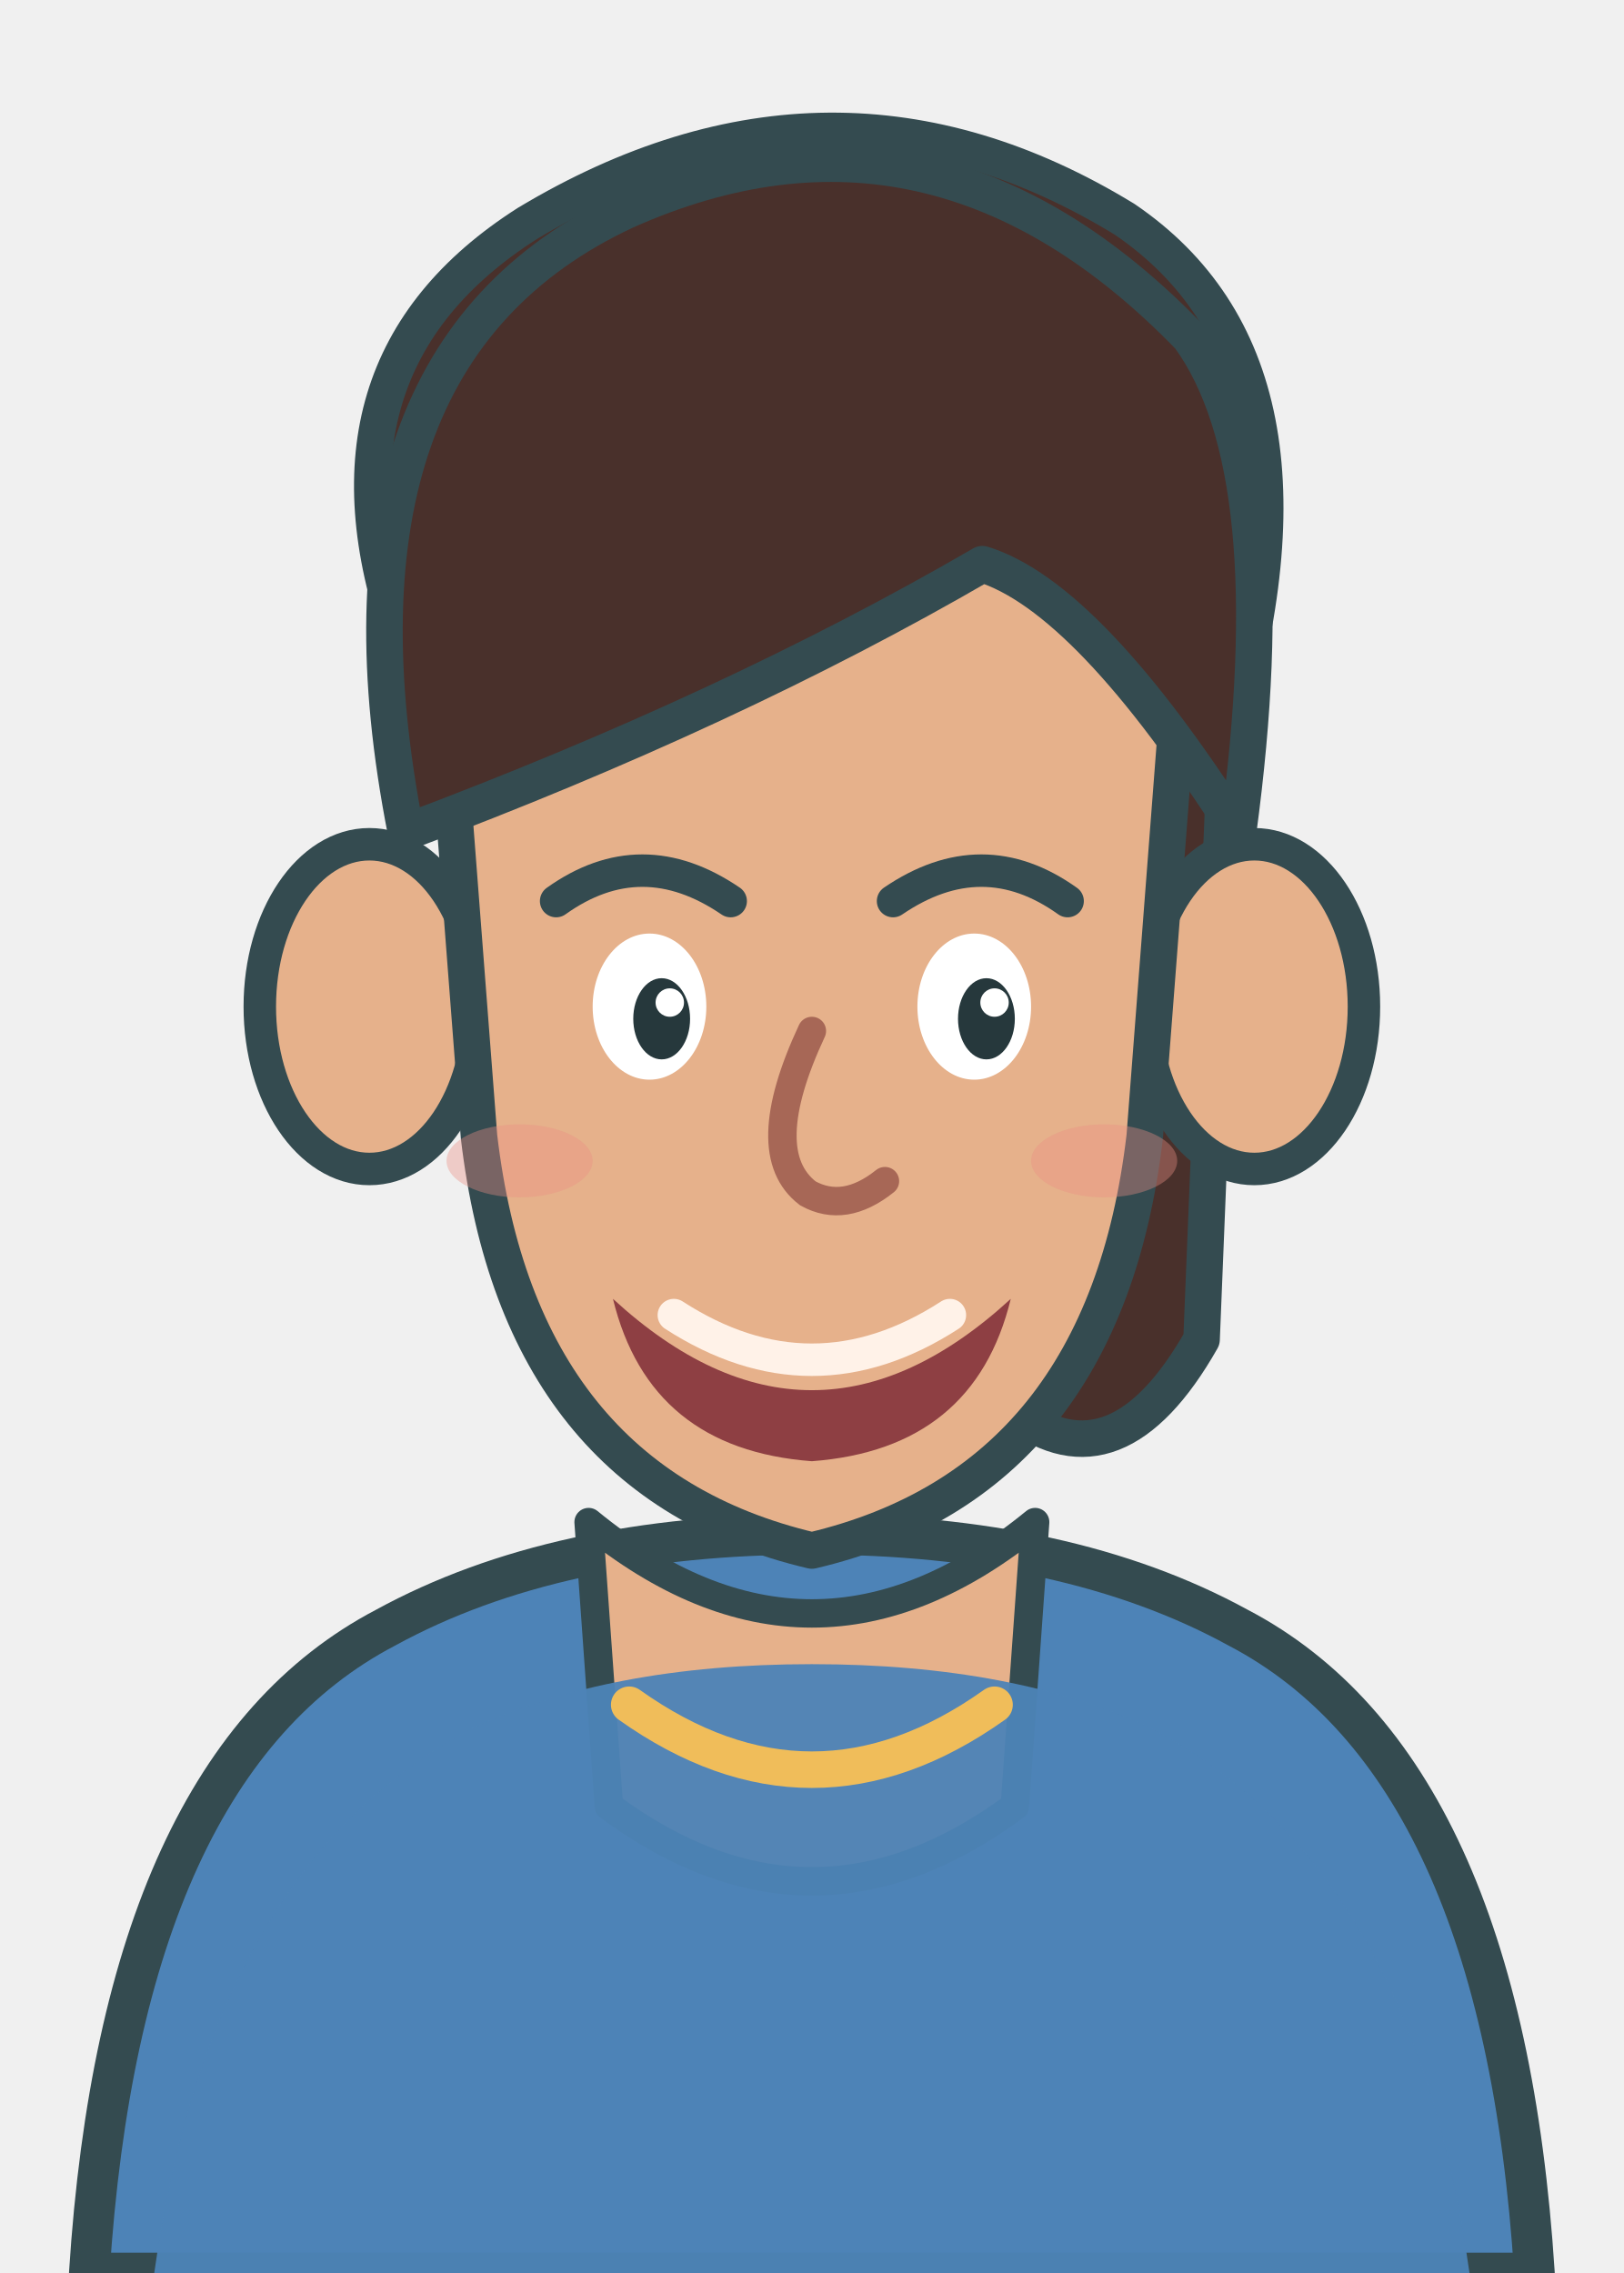
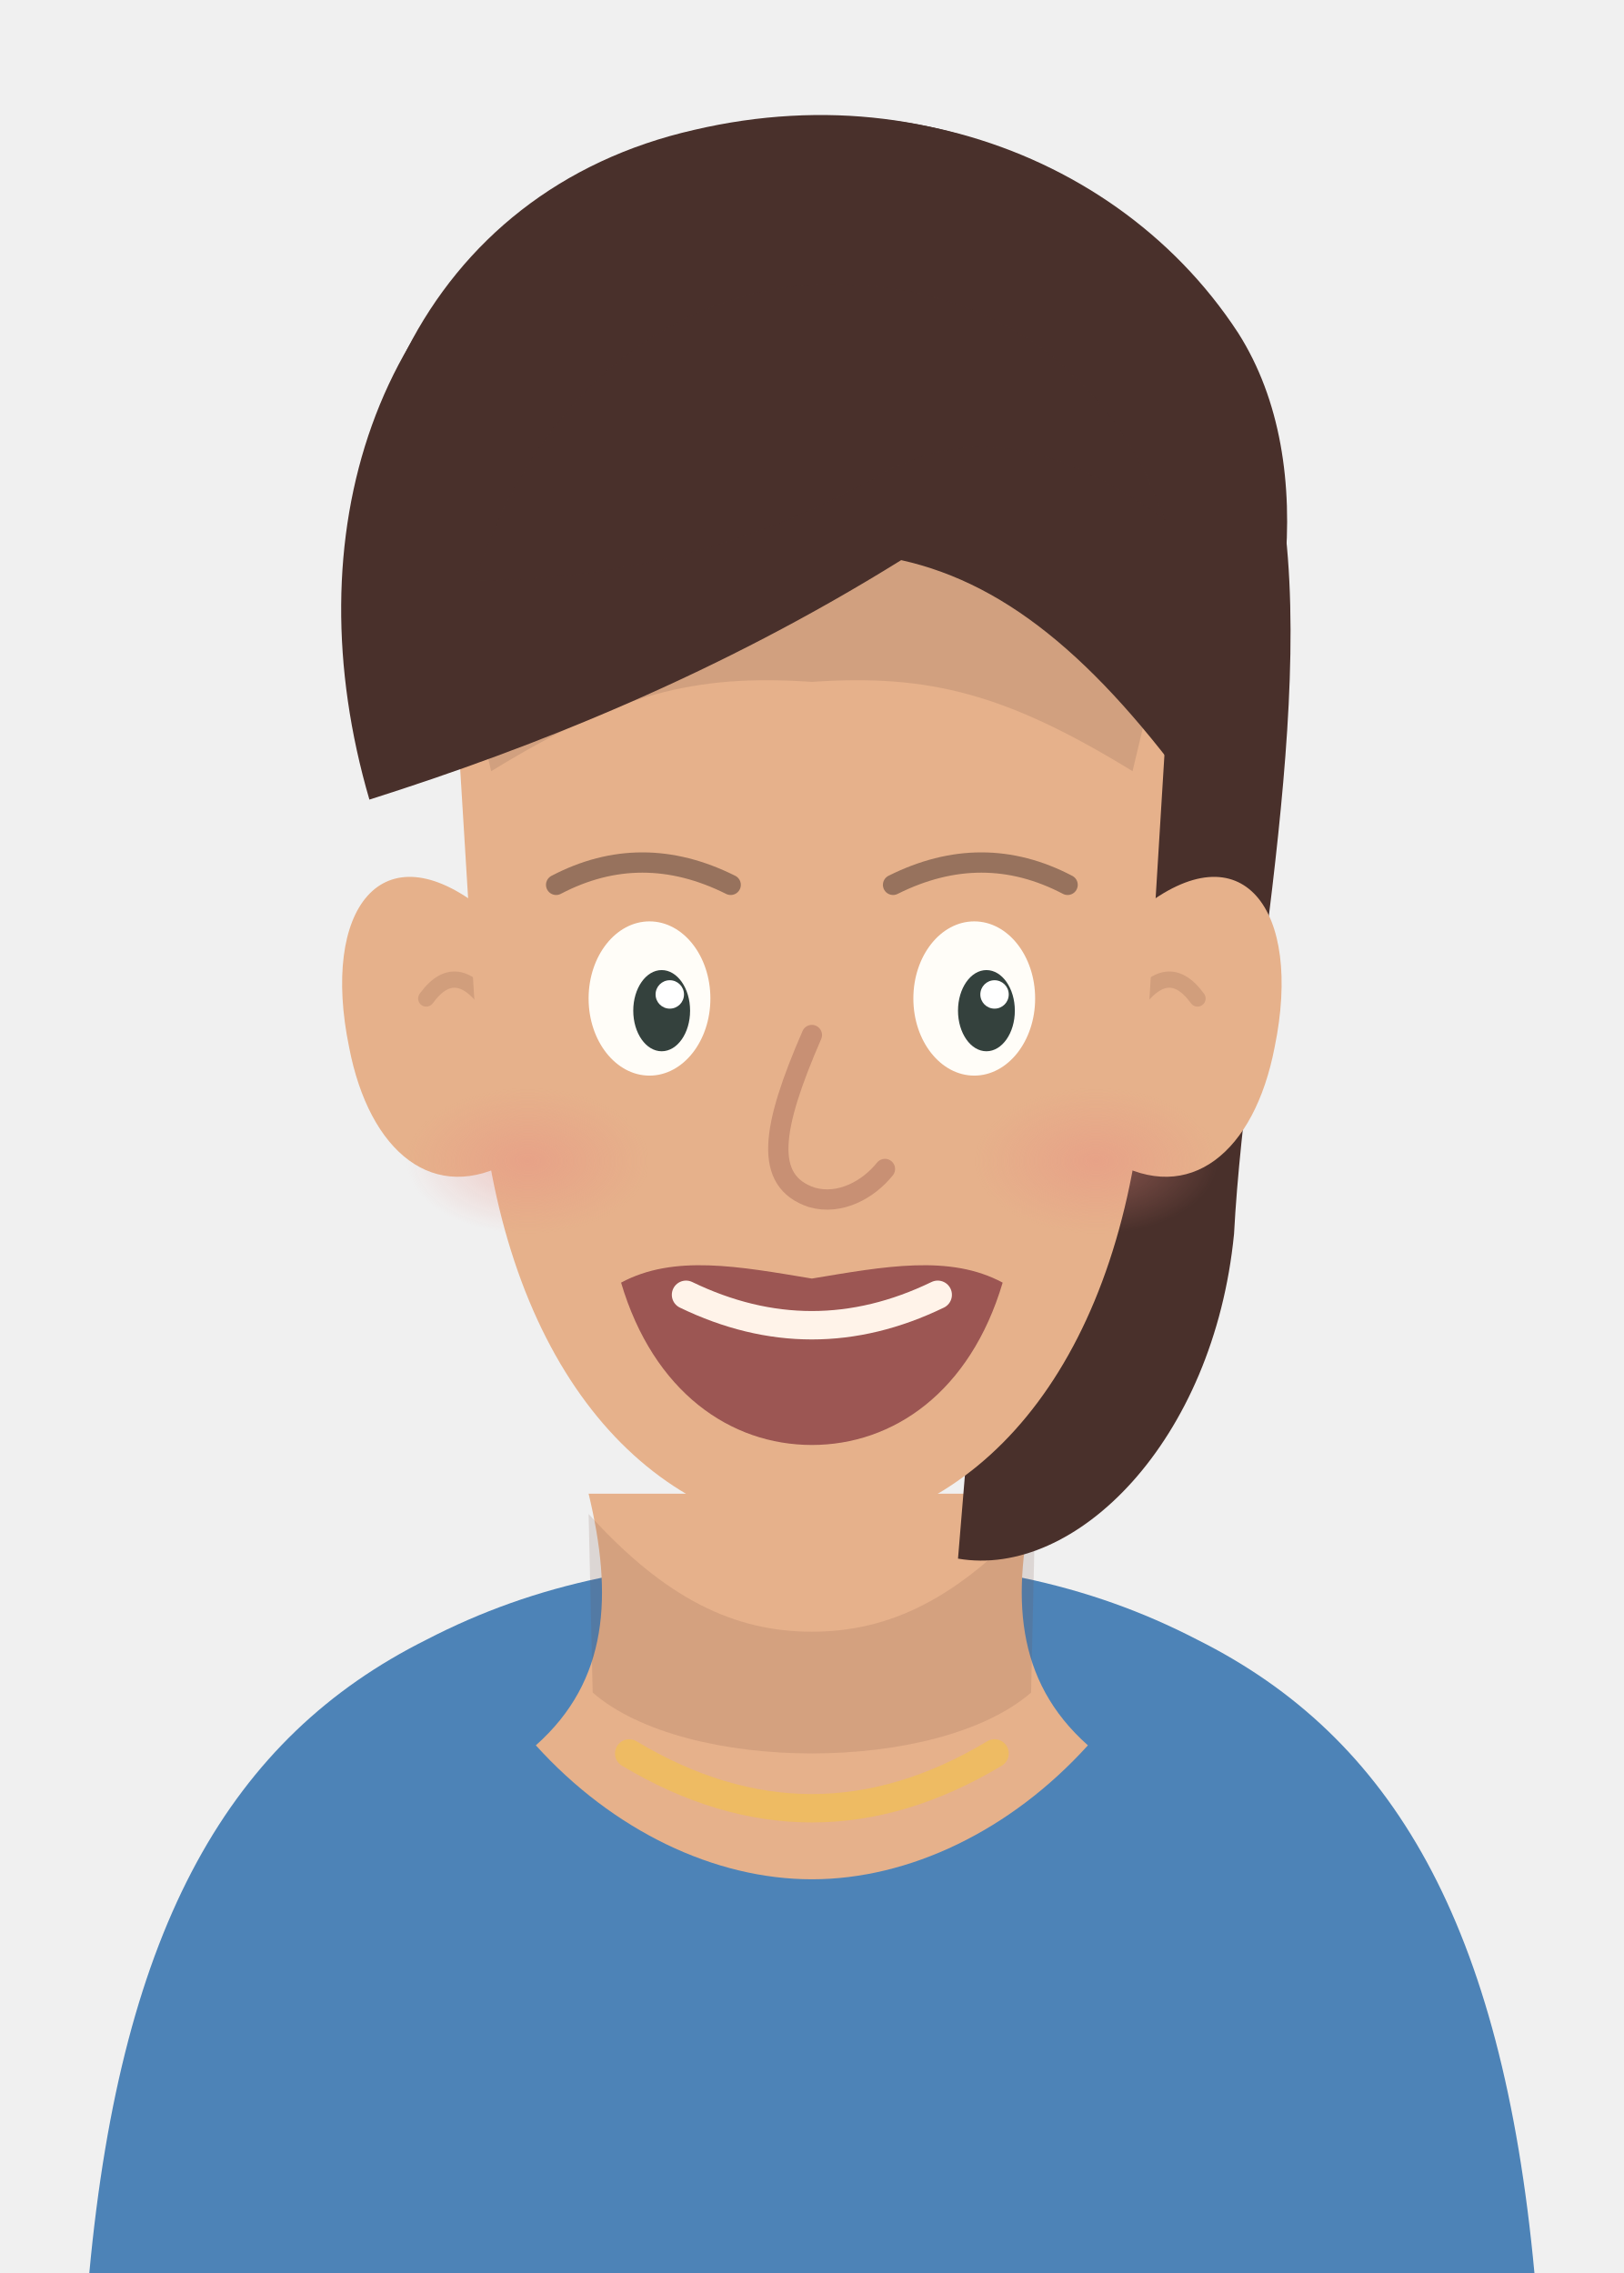
<svg xmlns="http://www.w3.org/2000/svg" viewBox="0 0 400 560" role="img" aria-labelledby="title desc">
  <defs>
-     <linearGradient id="skin" x1="0" y1="0" x2=".2" y2="1">
+     <linearGradient id="skin" x1="0" y1="0" x2=".15" y2="1">
      <stop stop-color="#e6b18b" />
+       <stop offset=".58" stop-color="#e6b18b" />
      <stop offset="1" stop-color="#e6b18b" />
    </linearGradient>
-     <linearGradient id="shirt" x1="0" y1="0" x2="1" y2="1">
+     <linearGradient id="shirt" x1="0" y1="0" x2="0" y2="1">
      <stop stop-color="#4d83b7" />
      <stop offset="1" stop-color="#4d83b7" />
    </linearGradient>
-     <filter id="soft">
-       <feGaussianBlur stdDeviation="2" />
+     <linearGradient id="hair" x1="0" y1="0" x2=".3" y2="1">
+       <stop stop-color="#49302b" />
+       <stop offset="1" stop-color="#49302b" />
+     </linearGradient>
+     <radialGradient id="cheek">
+       <stop stop-color="#e98e83" stop-opacity=".42" />
+       <stop offset="1" stop-color="#e98e83" stop-opacity="0" />
+     </radialGradient>
+     <filter id="softShadow" x="-30%" y="-30%" width="160%" height="170%">
+       <feGaussianBlur stdDeviation="7" />
    </filter>
  </defs>
-   <path d="M22 560 Q30 435 95 401 Q137 378 200 378 Q263 378 305 401 Q370 435 378 560Z" fill="url(#shirt)" stroke="#344b50" stroke-width="10" stroke-linejoin="round" />
-   <path d="M145 375 Q200 420 255 375 L250 445 Q200 482 150 445Z" fill="#e6b18b" stroke="#344b50" stroke-width="7" stroke-linejoin="round" />
-   <path d="M38 560 Q52 460 116 426 Q150 410 200 410 Q250 410 284 426 Q348 460 362 560Z" fill="#4d83b7" opacity=".95" />
-   <path d="M155 420 Q200 452 245 420" fill="none" stroke="#f0bd5a" stroke-width="9" stroke-linecap="round" />
-   <path d="M99 158 Q75 90 130 55 Q205 10 277 54 Q330 90 302 182 L296 330 Q275 367 250 348 L252 178Z" fill="#49302b" stroke="#344b50" stroke-width="9" stroke-linejoin="round" />
-   <ellipse cx="91" cy="248" rx="27" ry="40" fill="#e6b18b" stroke="#344b50" stroke-width="8" />
-   <ellipse cx="309" cy="248" rx="27" ry="40" fill="#e6b18b" stroke="#344b50" stroke-width="8" />
-   <path d="M108 150 Q112 91 200 88 Q288 91 292 150 L282 280 Q272 365 200 382 Q128 365 118 280Z" fill="url(#skin)" stroke="#344b50" stroke-width="9" stroke-linejoin="round" />
-   <path d="M100 205 Q77 88 154 52 Q230 18 293 83 Q317 116 305 205 Q268 147 242 139 Q180 175 100 205Z" fill="#49302b" stroke="#344b50" stroke-width="9" stroke-linejoin="round" />
-   <path d="M137 222 Q158 207 180 222 M220 222 Q242 207 263 222" fill="none" stroke="#344b50" stroke-width="8" stroke-linecap="round" />
-   <ellipse cx="160" cy="248" rx="14" ry="18" fill="#fff" />
-   <ellipse cx="240" cy="248" rx="14" ry="18" fill="#fff" />
-   <ellipse cx="163" cy="251" rx="7" ry="10" fill="#26383c" />
-   <ellipse cx="243" cy="251" rx="7" ry="10" fill="#26383c" />
-   <circle cx="165" cy="247" r="3.5" fill="#fff" />
-   <circle cx="245" cy="247" r="3.5" fill="#fff" />
-   <path d="M200 254 Q186 284 199 294 Q208 299 218 291" fill="none" stroke="#a76756" stroke-width="7" stroke-linecap="round" />
-   <path d="M151 320 Q200 365 249 320 Q240 357 200 360 Q160 357 151 320Z" fill="#8e3f43" />
-   <path d="M166 324 Q200 346 234 324" fill="none" stroke="#fff2e8" stroke-width="8" stroke-linecap="round" />
-   <ellipse cx="128" cy="286" rx="18" ry="9" fill="#e98f83" opacity=".38" />
-   <ellipse cx="272" cy="286" rx="18" ry="9" fill="#e98f83" opacity=".38" />
+   <ellipse cx="200" cy="550" rx="145" ry="13" fill="#263b38" opacity=".12" filter="url(#softShadow)" />
+   <path d="M22 560 C30 474 57 428 105 404 C132 390 161 384 200 384 C239 384 268 390 295 404 C343 428 370 474 378 560Z" fill="url(#shirt)" />
+   <path d="M145 368 C151 393 150 414 132 430 C151 451 176 463 200 463 C224 463 249 451 268 430 C250 414 249 393 255 368Z" fill="#e6b18b" />
+   <path d="M145 373 C164 394 181 402 200 402 C219 402 236 394 255 373 L254 417 C231 437 169 437 146 417Z" fill="#754c40" opacity=".16" />
+   <path d="M91 183 C75 111 105 47 171 32 C235 17 296 49 313 111 C327 163 307 247 304 304 C299 355 265 389 236 384 L252 191Z" fill="url(#hair)" />
+   <path d="M119 224 C94 204 79 224 86 258 C91 284 107 297 126 286Z" fill="#e6b18b" />
+   <path d="M281 224 C306 204 321 224 314 258 C309 284 293 297 274 286Z" fill="#e6b18b" />
+   <path d="M105 246 Q113 235 122 250 M295 246 Q287 235 278 250" fill="none" stroke="#875b49" stroke-width="4" stroke-linecap="round" opacity=".22" />
+   <path d="M111 151 C111 101 151 78 200 78 C249 78 289 101 289 151 L282 265 C277 333 244 374 200 378 C156 374 123 333 118 265Z" fill="url(#skin)" />
+   <path d="M116 169 C139 137 163 132 200 137 C237 132 261 137 284 169 L279 190 C248 171 229 166 200 168 C171 166 152 171 121 190Z" fill="#49302b" opacity=".13" />
+   <path d="M91 197 C72 132 92 68 150 41 C206 14 273 33 305 82 C326 115 317 165 298 201 C272 164 249 144 222 138 C177 166 132 184 91 197Z" fill="url(#hair)" />
+   <path d="M117 143 C133 94 169 70 205 70 C245 70 274 92 287 128 C259 108 237 105 215 118 C184 135 151 143 117 143Z" fill="#49302b" opacity=".72" />
+   <path d="M137 218 Q158 207 180 218 M220 218 Q242 207 263 218" fill="none" stroke="#684c40" stroke-width="5" stroke-linecap="round" opacity=".62" />
+   <ellipse cx="160" cy="246" rx="15" ry="19" fill="#fffdf8" />
+   <ellipse cx="240" cy="246" rx="15" ry="19" fill="#fffdf8" />
+   <ellipse cx="163" cy="249" rx="7" ry="10" fill="#34413d" />
+   <ellipse cx="243" cy="249" rx="7" ry="10" fill="#34413d" />
+   <circle cx="165" cy="245" r="3.5" fill="#fff" />
+   <circle cx="245" cy="245" r="3.5" fill="#fff" />
+   <path d="M200 255 C190 278 188 291 200 295 C207 297 214 293 218 288" fill="none" stroke="#a96f5d" stroke-width="5" stroke-linecap="round" opacity=".5" />
+   <path d="M153 316 C166 309 182 312 200 315 C218 312 234 309 247 316 C239 343 220 356 200 356 C180 356 161 343 153 316Z" fill="#934c4d" opacity=".9" />
+   <path d="M169 319 Q200 334 231 319" fill="none" stroke="#fff3e9" stroke-width="7" stroke-linecap="round" />
+   <ellipse cx="130" cy="286" rx="30" ry="18" fill="url(#cheek)" />
+   <ellipse cx="270" cy="286" rx="30" ry="18" fill="url(#cheek)" />
+   <path d="M155 432 Q200 459 245 432" fill="none" stroke="#f0bd5a" stroke-width="7" stroke-linecap="round" opacity=".82" />
</svg>
